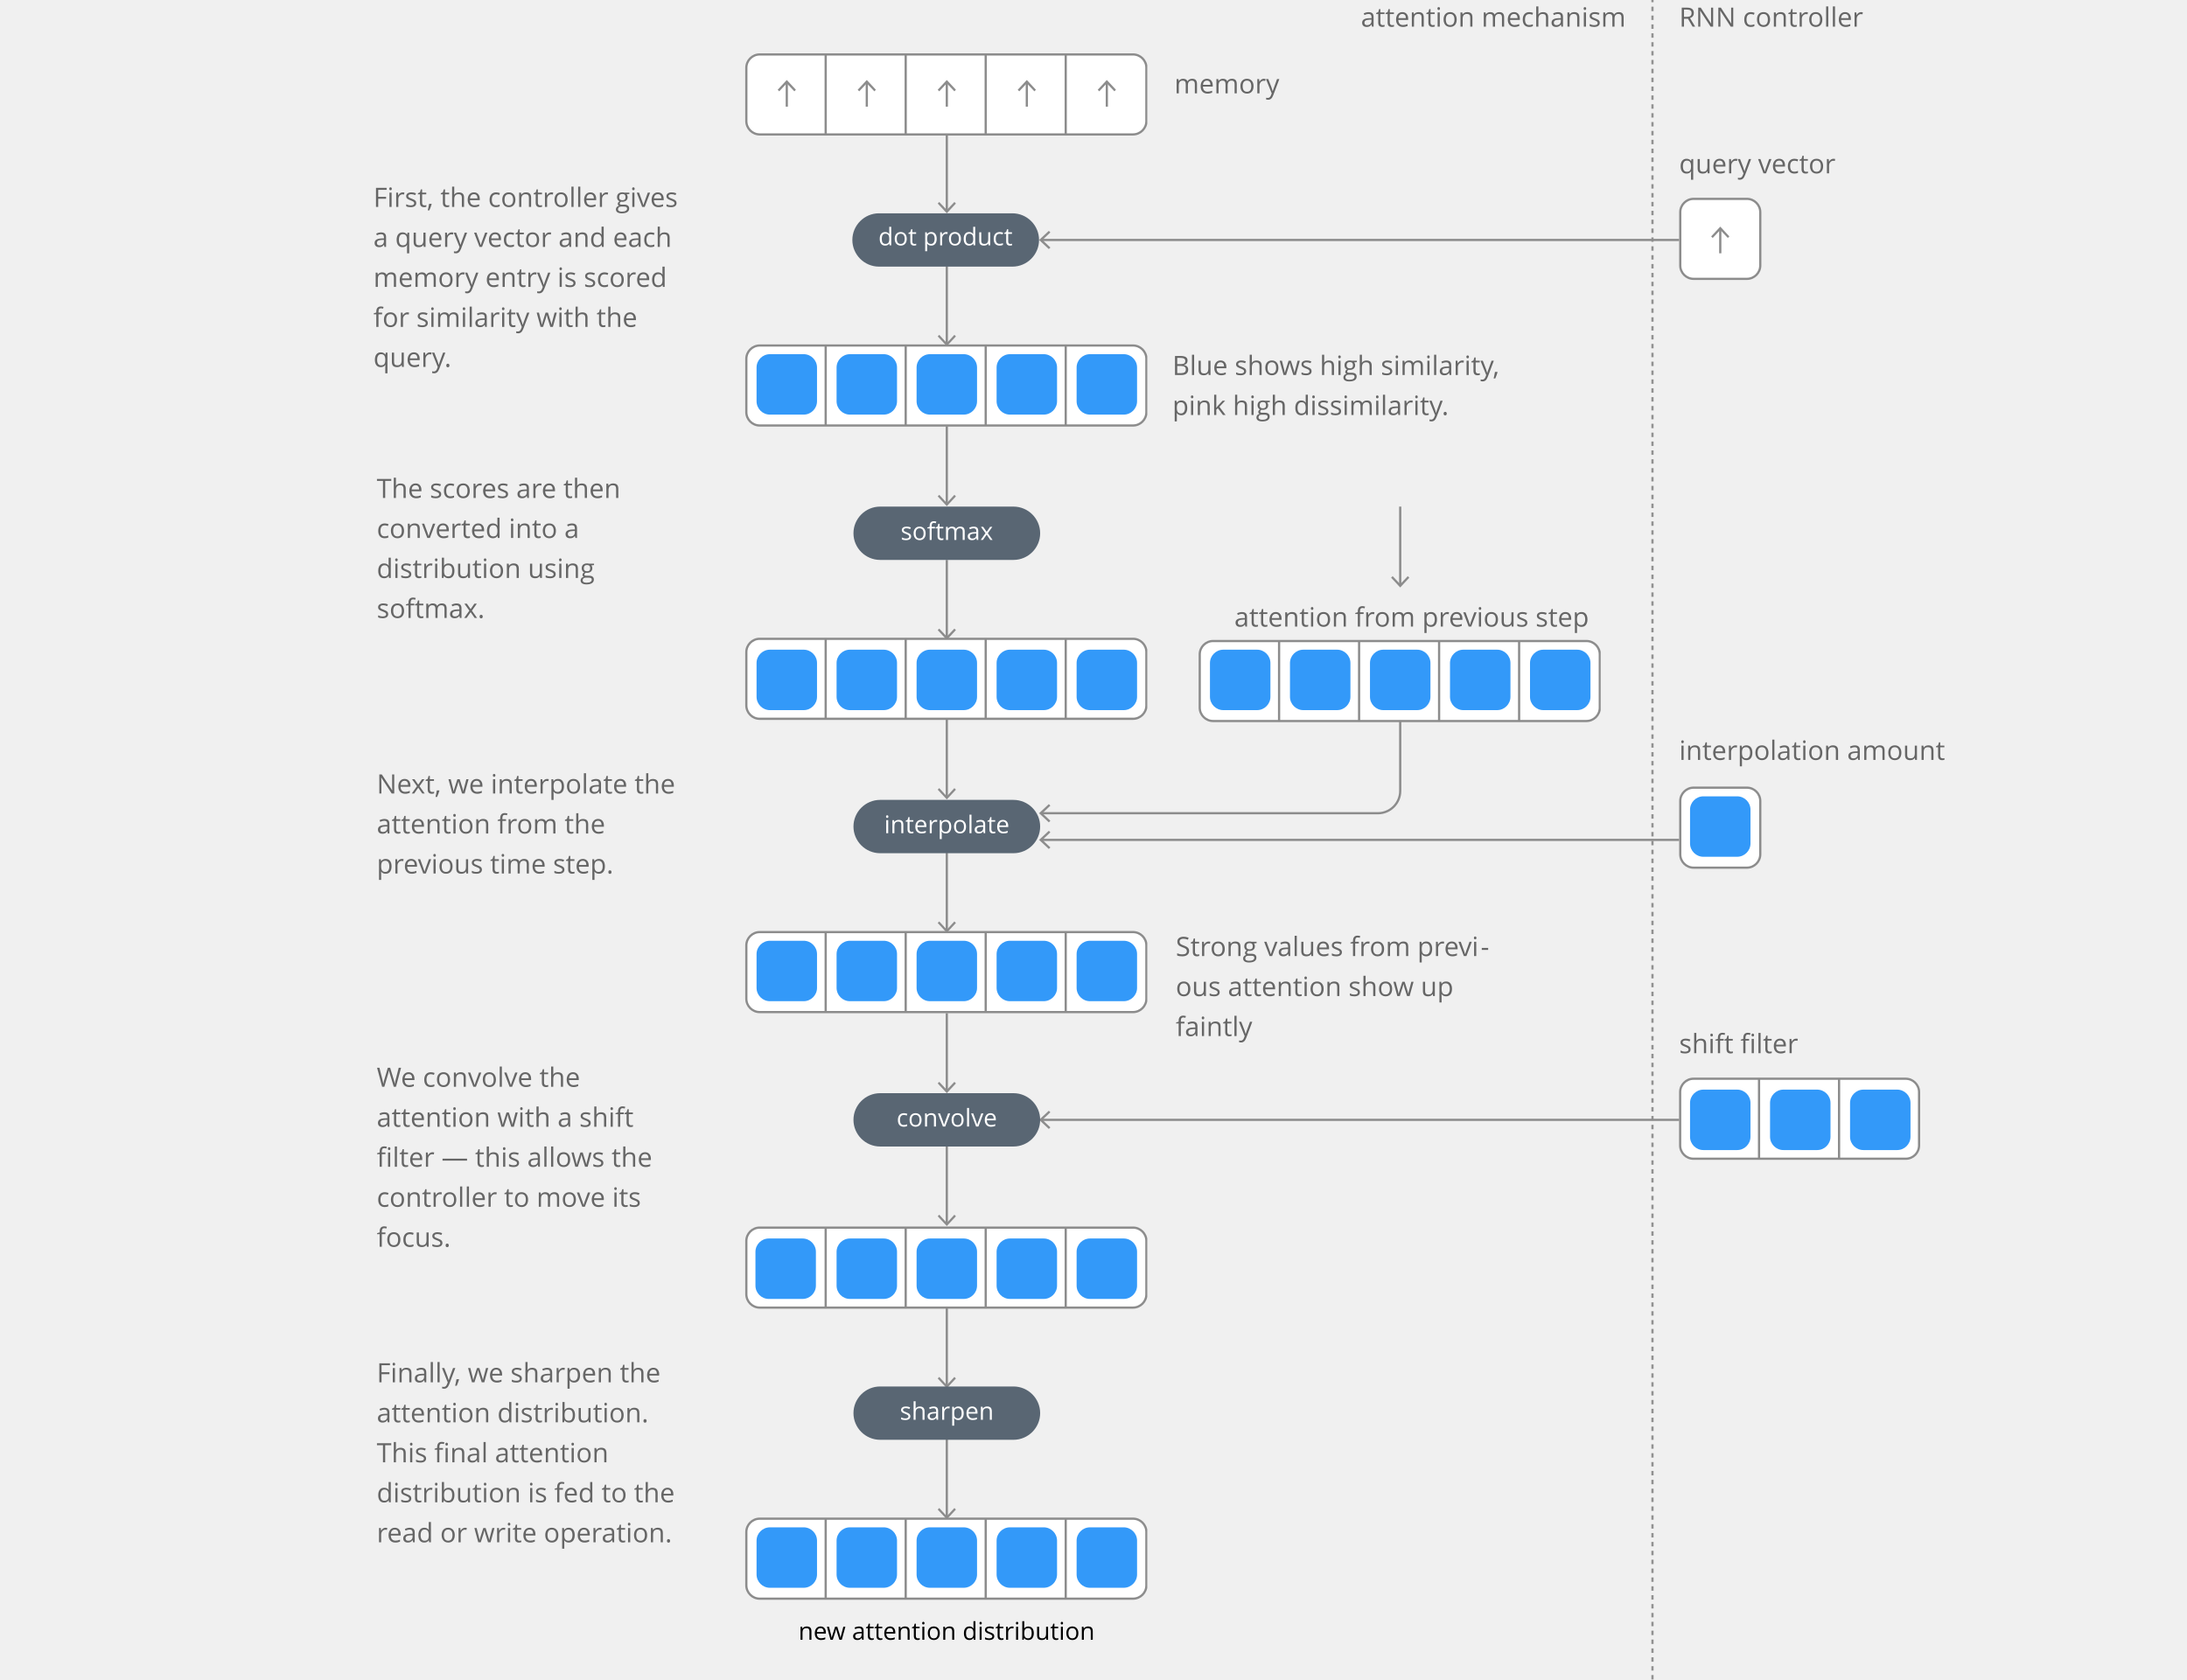
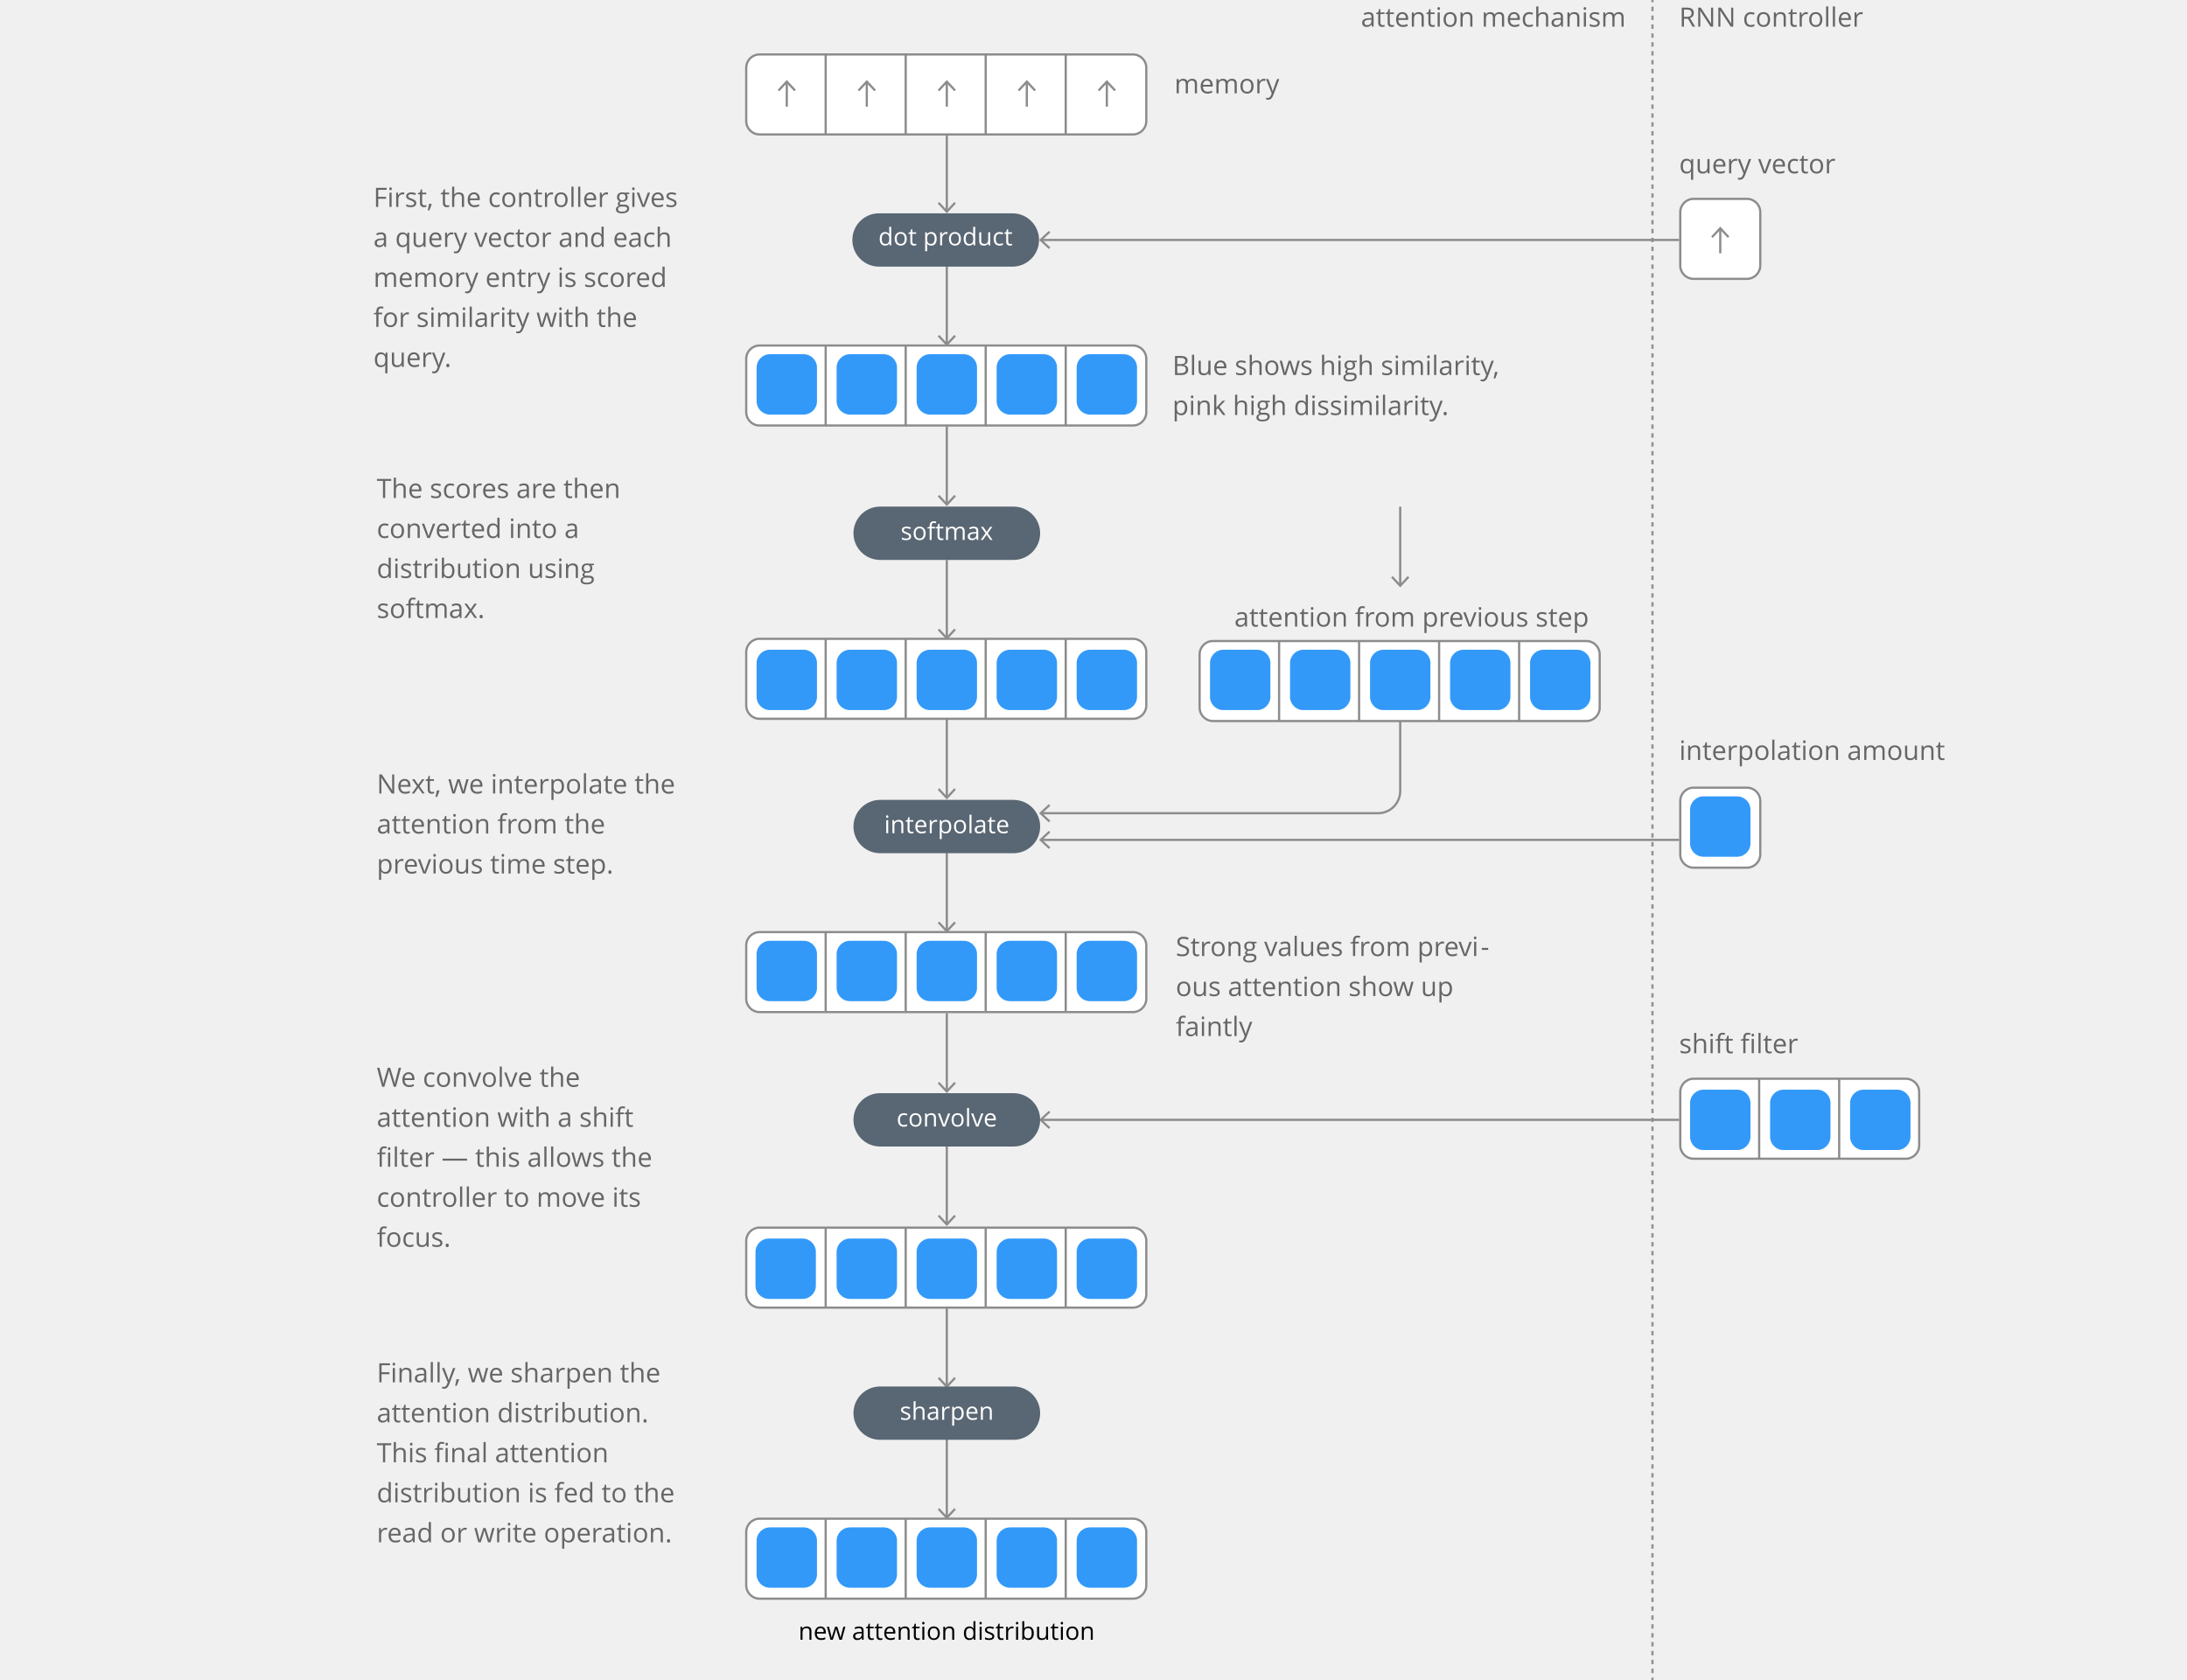
- <svg xmlns="http://www.w3.org/2000/svg" xmlns:xlink="http://www.w3.org/1999/xlink" version="1.1" x="0px" y="0px" width="984px" height="756px" viewBox="0 0 984 756" enable-background="new 0 0 984 756" xml:space="preserve">
-   <symbol id="array-1" viewBox="-18.5 -18.5 37 37">
-     <path fill="#FFFFFF" stroke="#8C8C8C" stroke-miterlimit="10" d="M12-18h-24c-3.3,0-6,2.7-6,6v24c0,3.3,2.7,6,6,6h24   c3.3,0,6-2.7,6-6v-24C18-15.3,15.3-18,12-18z" />
-   </symbol>
-   <symbol id="array-3" viewBox="-57.8 -18.5 108.5 37">
-     <path fill="#FFFFFF" stroke="#8C8C8C" stroke-miterlimit="10" d="M44.2-18h-95.5c-3.3,0-6,2.7-6,6v24c0,3.3,2.7,6,6,6h95.5   c3.3,0,6-2.7,6-6v-24C50.2-15.3,47.6-18,44.2-18z" />
-     <line fill="none" stroke="#8C8C8C" stroke-miterlimit="10" x1="-21.8" y1="-18" x2="-21.8" y2="18" />
-     <line fill="none" stroke="#8C8C8C" stroke-miterlimit="10" x1="14.2" y1="-18" x2="14.2" y2="18" />
-   </symbol>
-   <symbol id="array-5" viewBox="-126.8 -18.5 181 37">
-     <path fill="#FFFFFF" stroke="#8C8C8C" stroke-miterlimit="10" d="M47.8-18h-168c-3.3,0-6,2.7-6,6v24c0,3.3,2.7,6,6,6h168   c3.3,0,6-2.7,6-6v-24C53.8-15.3,51.1-18,47.8-18z" />
-     <line fill="none" stroke="#8C8C8C" stroke-miterlimit="10" x1="-90.5" y1="-18" x2="-90.5" y2="18" />
-     <line fill="none" stroke="#8C8C8C" stroke-miterlimit="10" x1="-54.5" y1="-18" x2="-54.5" y2="18" />
-     <line fill="none" stroke="#8C8C8C" stroke-miterlimit="10" x1="-18.5" y1="-18" x2="-18.5" y2="18" />
-     <line fill="none" stroke="#8C8C8C" stroke-miterlimit="10" x1="17.5" y1="-18" x2="17.5" y2="18" />
-   </symbol>
-   <symbol id="array-positive-value" viewBox="-18 -18 36 36">
-     <polygon opacity="0" fill="#0080F7" points="18,-18 -18,-18 -18,18 18,18  " />
-     <path opacity="0.8" fill="#0080F7" d="M7.6-13.6H-7.6c-3.3,0-6,2.7-6,6V7.6c0,3.3,2.7,6,6,6H7.6c3.3,0,6-2.7,6-6V-7.6   C13.6-10.9,10.9-13.6,7.6-13.6z" />
-   </symbol>
-   <symbol id="array-vector" viewBox="0 -36 36 36">
-     <polygon opacity="0" fill="#0080F7" points="36,-36 0,-36 0,0 36,0  " />
-     <g>
+ <svg xmlns="http://www.w3.org/2000/svg" xmlns:xlink="http://www.w3.org/1999/xlink" id="edges" width="984" height="756" viewBox="0 0 984 756">
+   <defs>
+     <symbol id="array-5" data-name="array-5" viewBox="0 0 181 37">
+       <rect x="0.5" y="0.5" width="180" height="36" rx="6" ry="6" fill="#fff" stroke="#8c8c8c" stroke-miterlimit="10" />
+       <line x1="36.25" y1="36.5" x2="36.25" y2="0.5" fill="none" stroke="#8c8c8c" stroke-miterlimit="10" />
+       <line x1="72.25" y1="36.5" x2="72.25" y2="0.5" fill="none" stroke="#8c8c8c" stroke-miterlimit="10" />
+       <line x1="108.25" y1="36.5" x2="108.25" y2="0.5" fill="none" stroke="#8c8c8c" stroke-miterlimit="10" />
+       <line x1="144.25" y1="36.5" x2="144.25" y2="0.5" fill="none" stroke="#8c8c8c" stroke-miterlimit="10" />
+     </symbol>
+     <symbol id="array-1" data-name="array-1" viewBox="0 0 37 37">
+       <rect x="0.5" y="0.5" width="36" height="36" rx="6" ry="6" fill="#fff" stroke="#8c8c8c" stroke-miterlimit="10" />
+     </symbol>
+     <symbol id="array-3" data-name="array-3" viewBox="0 0 108.5 37">
+       <rect x="0.5" y="0.5" width="107.5" height="36" rx="6" ry="6" fill="#fff" stroke="#8c8c8c" stroke-miterlimit="10" />
+       <line x1="36" y1="36.5" x2="36" y2="0.5" fill="none" stroke="#8c8c8c" stroke-miterlimit="10" />
+       <line x1="72" y1="36.5" x2="72" y2="0.5" fill="none" stroke="#8c8c8c" stroke-miterlimit="10" />
+     </symbol>
+     <symbol id="array-positive-value" data-name="array-positive-value" viewBox="0 0 36 36">
+       <rect width="36" height="36" fill="#0080f7" opacity="0" />
+       <rect x="4.42" y="4.42" width="27.17" height="27.17" rx="6" ry="6" fill="#0080f7" opacity="0.8" />
+     </symbol>
+     <symbol id="array-vector" data-name="array-vector" viewBox="0 0 36 36">
+       <rect width="36" height="36" fill="#0080f7" opacity="0" />
      <g>
-         <line fill="none" stroke="#8C8C8C" stroke-miterlimit="10" x1="18" y1="-24" x2="18" y2="-13.1" />
-         <g>
-           <polygon fill="#8C8C8C" points="22.1,-16.4 21.4,-17.1 18,-13.5 14.6,-17.1 13.9,-16.4 18,-12     " />
-         </g>
+         <line x1="18" y1="24" x2="18" y2="13.08" fill="none" stroke="#8c8c8c" stroke-miterlimit="10" />
+         <polygon points="22.09 16.4 21.36 17.08 18 13.47 14.64 17.08 13.91 16.4 18 12 22.09 16.4" fill="#8c8c8c" />
      </g>
-     </g>
-   </symbol>
-   <symbol id="op-bg" viewBox="-11.2 -11.2 22.5 22.5">
-     <path fill="#798294" d="M11.2,0c0-6.2-5-11.2-11.2-11.2S-11.2-6.2-11.2,0s5,11.2,11.2,11.2S11.2,6.2,11.2,0z" />
-   </symbol>
-   <symbol id="rnn-bg" viewBox="-21.5 -26.5 48 48">
-     <path fill="#798294" d="M20.5-26.5h-36c-3.3,0-6,2.7-6,6v36c0,3.3,2.7,6,6,6h36c3.3,0,6-2.7,6-6v-36C26.5-23.8,23.8-26.5,20.5-26.5   z" />
-   </symbol>
-   <g id="background">
- </g>
-   <g id="edges">
-     <g>
-       <g>
-         <line fill="none" stroke="#919191" stroke-miterlimit="10" x1="743.5" y1="0" x2="743.5" y2="1" />
-         <line fill="none" stroke="#919191" stroke-miterlimit="10" stroke-dasharray="1.997,1.997" x1="743.5" y1="3" x2="743.5" y2="769" />
-       </g>
-     </g>
-     <g>
-       <g>
-         <line fill="none" stroke="#8C8C8C" stroke-miterlimit="10" x1="426" y1="60" x2="426" y2="94.9" />
-         <g>
-           <polygon fill="#8C8C8C" points="421.9,91.6 422.6,90.9 426,94.5 429.4,90.9 430.1,91.6 426,96     " />
-         </g>
-       </g>
-     </g>
-     <g>
-       <g>
-         <line fill="none" stroke="#8C8C8C" stroke-miterlimit="10" x1="755.5" y1="108" x2="468.6" y2="108" />
-         <g>
-           <polygon fill="#8C8C8C" points="471.9,103.9 472.6,104.6 469,108 472.6,111.4 471.9,112.1 467.5,108     " />
-         </g>
-       </g>
-     </g>
-     <g>
-       <g>
-         <line fill="none" stroke="#8C8C8C" stroke-miterlimit="10" x1="755.5" y1="378" x2="468.6" y2="378" />
-         <g>
-           <polygon fill="#8C8C8C" points="471.9,373.9 472.6,374.6 469,378 472.6,381.4 471.9,382.1 467.5,378     " />
-         </g>
-       </g>
-     </g>
-     <g>
-       <g>
-         <line fill="none" stroke="#8C8C8C" stroke-miterlimit="10" x1="755.5" y1="504" x2="468.6" y2="504" />
-         <g>
-           <polygon fill="#8C8C8C" points="471.9,499.9 472.6,500.6 469,504 472.6,507.4 471.9,508.1 467.5,504     " />
-         </g>
-       </g>
-     </g>
-     <g>
-       <g>
-         <line fill="none" stroke="#8C8C8C" stroke-miterlimit="10" x1="426" y1="119.8" x2="426" y2="154.7" />
-         <g>
-           <polygon fill="#8C8C8C" points="421.9,151.4 422.6,150.7 426,154.4 429.4,150.7 430.1,151.4 426,155.8     " />
-         </g>
-       </g>
-     </g>
-     <g>
-       <g>
-         <line fill="none" stroke="#8C8C8C" stroke-miterlimit="10" x1="426" y1="191.8" x2="426" y2="226.7" />
-         <g>
-           <polygon fill="#8C8C8C" points="421.9,223.4 422.6,222.7 426,226.4 429.4,222.7 430.1,223.4 426,227.8     " />
-         </g>
-       </g>
-     </g>
-     <g>
-       <g>
-         <line fill="none" stroke="#8C8C8C" stroke-miterlimit="10" x1="426" y1="252" x2="426" y2="286.9" />
-         <g>
-           <polygon fill="#8C8C8C" points="421.9,283.6 422.6,282.9 426,286.5 429.4,282.9 430.1,283.6 426,288     " />
-         </g>
-       </g>
-     </g>
-     <g>
-       <g>
-         <line fill="none" stroke="#8C8C8C" stroke-miterlimit="10" x1="630" y1="228" x2="630" y2="263.3" />
-         <g>
-           <polygon fill="#8C8C8C" points="625.9,260 626.6,259.3 630,262.9 633.4,259.3 634.1,260 630,264.4     " />
-         </g>
-       </g>
-     </g>
-     <g>
-       <g>
-         <line fill="none" stroke="#8C8C8C" stroke-miterlimit="10" x1="426" y1="323.8" x2="426" y2="358.7" />
-         <g>
-           <polygon fill="#8C8C8C" points="421.9,355.4 422.6,354.7 426,358.4 429.4,354.7 430.1,355.4 426,359.8     " />
-         </g>
-       </g>
-     </g>
-     <g>
-       <g>
-         <line fill="none" stroke="#8C8C8C" stroke-miterlimit="10" x1="426" y1="383.8" x2="426" y2="418.7" />
-         <g>
-           <polygon fill="#8C8C8C" points="421.9,415.4 422.6,414.7 426,418.4 429.4,414.7 430.1,415.4 426,419.8     " />
-         </g>
-       </g>
-     </g>
-     <g>
-       <g>
-         <line fill="none" stroke="#8C8C8C" stroke-miterlimit="10" x1="426" y1="456" x2="426" y2="490.9" />
-         <g>
-           <polygon fill="#8C8C8C" points="421.9,487.6 422.6,486.9 426,490.5 429.4,486.9 430.1,487.6 426,492     " />
-         </g>
-       </g>
-     </g>
-     <g>
-       <g>
-         <line fill="none" stroke="#8C8C8C" stroke-miterlimit="10" x1="426" y1="515.8" x2="426" y2="550.7" />
-         <g>
-           <polygon fill="#8C8C8C" points="421.9,547.4 422.6,546.7 426,550.4 429.4,546.7 430.1,547.4 426,551.8     " />
-         </g>
-       </g>
-     </g>
-     <g>
-       <g>
-         <line fill="none" stroke="#8C8C8C" stroke-miterlimit="10" x1="426" y1="588.8" x2="426" y2="623.7" />
-         <g>
-           <polygon fill="#8C8C8C" points="421.9,620.4 422.6,619.7 426,623.4 429.4,619.7 430.1,620.4 426,624.8     " />
-         </g>
-       </g>
-     </g>
-     <g>
-       <g>
-         <line fill="none" stroke="#8C8C8C" stroke-miterlimit="10" x1="426" y1="647.8" x2="426" y2="682.7" />
-         <g>
-           <polygon fill="#8C8C8C" points="421.9,679.4 422.6,678.7 426,682.4 429.4,678.7 430.1,679.4 426,683.8     " />
-         </g>
-       </g>
-     </g>
-     <g>
-       <g>
-         <path fill="none" stroke="#8C8C8C" stroke-miterlimit="10" d="M630,324v32c0,5.5-4.5,10-10,10H468.6" />
-         <g>
-           <polygon fill="#8C8C8C" points="471.9,361.9 472.6,362.6 469,366 472.6,369.4 471.9,370.1 467.5,366     " />
-         </g>
-       </g>
-     </g>
-   </g>
-   <g id="nodes">
-     <use xlink:href="#array-5" width="181" height="37" id="XMLID_62_" x="-126.8" y="-18.5" transform="matrix(1 0 0 -1 462 305.5)" overflow="visible" />
-     <use xlink:href="#array-5" width="181" height="37" x="-126.8" y="-18.5" transform="matrix(1 0 0 -1 666 306.5)" overflow="visible" />
-     <use xlink:href="#array-5" width="181" height="37" x="-126.8" y="-18.5" transform="matrix(1 0 0 -1 462 437.5)" overflow="visible" />
-     <use xlink:href="#array-5" width="181" height="37" x="-126.8" y="-18.5" transform="matrix(1 0 0 -1 462 570.5)" overflow="visible" />
-     <use xlink:href="#array-5" width="181" height="37" x="-126.8" y="-18.5" transform="matrix(1 0 0 -1 462 701.5)" overflow="visible" />
-     <use xlink:href="#array-1" width="37" height="37" x="-18.5" y="-18.5" transform="matrix(1 0 0 -1 774 372.5)" overflow="visible" />
-     <use xlink:href="#array-3" width="108.5" height="37" id="XMLID_27_" x="-57.8" y="-18.5" transform="matrix(1 0 0 -1 813.25 503.5)" overflow="visible" />
-     <use xlink:href="#array-5" width="181" height="37" x="-126.8" y="-18.5" transform="matrix(1 0 0 -1 462 173.5)" overflow="visible" />
-     <use xlink:href="#array-positive-value" width="36" height="36" x="-18" y="-18" transform="matrix(1 0 0 -1 354 173)" overflow="visible" />
-     <use xlink:href="#array-positive-value" width="36" height="36" x="-18" y="-18" transform="matrix(1 0 0 -1 390 173)" overflow="visible" />
-     <use xlink:href="#array-positive-value" width="36" height="36" x="-18" y="-18" transform="matrix(1 0 0 -1 426 173)" overflow="visible" />
-     <use xlink:href="#array-positive-value" width="36" height="36" x="-18" y="-18" transform="matrix(1 0 0 -1 462 173)" overflow="visible" />
-     <use xlink:href="#array-positive-value" width="36" height="36" x="-18" y="-18" transform="matrix(1 0 0 -1 498 173)" overflow="visible" />
-     <use xlink:href="#array-5" width="181" height="37" x="-126.8" y="-18.5" transform="matrix(1 0 0 -1 462 42.5)" overflow="visible" />
-     <g id="XMLID_59_">
-       <g>
-         <path fill="#596673" d="M467.5,108c0,6.6-5.4,12-12,12h-60c-6.6,0-12-5.4-12-12s5.4-12,12-12h60C462.1,96,467.5,101.4,467.5,108     L467.5,108z" />
-       </g>
-     </g>
-     <g id="XMLID_52_">
-       <g>
-         <path fill="#596673" d="M468,240c0,6.6-5.4,12-12,12h-60c-6.6,0-12-5.4-12-12s5.4-12,12-12h60C462.6,228,468,233.4,468,240     L468,240z" />
-       </g>
-     </g>
-     <use xlink:href="#array-positive-value" width="36" height="36" x="-18" y="-18" transform="matrix(1 0 0 -1 354 306)" overflow="visible" />
-     <use xlink:href="#array-positive-value" width="36" height="36" x="-18" y="-18" transform="matrix(1 0 0 -1 390 306)" overflow="visible" />
-     <use xlink:href="#array-positive-value" width="36" height="36" x="-18" y="-18" transform="matrix(1 0 0 -1 426 306)" overflow="visible" />
-     <use xlink:href="#array-positive-value" width="36" height="36" x="-18" y="-18" transform="matrix(1 0 0 -1 462 306)" overflow="visible" />
-     <use xlink:href="#array-positive-value" width="36" height="36" id="XMLID_25_" x="-18" y="-18" transform="matrix(1 0 0 -1 498 306)" overflow="visible" />
-     <use xlink:href="#array-positive-value" width="36" height="36" x="-18" y="-18" transform="matrix(1 0 0 -1 558 306)" overflow="visible" />
-     <use xlink:href="#array-positive-value" width="36" height="36" x="-18" y="-18" transform="matrix(1 0 0 -1 774 504)" overflow="visible" />
-     <use xlink:href="#array-positive-value" width="36" height="36" x="-18" y="-18" transform="matrix(1 0 0 -1 810 504)" overflow="visible" />
-     <use xlink:href="#array-positive-value" width="36" height="36" x="-18" y="-18" transform="matrix(1 0 0 -1 846 504)" overflow="visible" />
-     <use xlink:href="#array-positive-value" width="36" height="36" x="-18" y="-18" transform="matrix(1 0 0 -1 774 372)" overflow="visible" />
-     <use xlink:href="#array-positive-value" width="36" height="36" x="-18" y="-18" transform="matrix(1 0 0 -1 594 306)" overflow="visible" />
-     <use xlink:href="#array-positive-value" width="36" height="36" x="-18" y="-18" transform="matrix(1 0 0 -1 630 306)" overflow="visible" />
-     <use xlink:href="#array-positive-value" width="36" height="36" x="-18" y="-18" transform="matrix(1 0 0 -1 666 306)" overflow="visible" />
-     <use xlink:href="#array-positive-value" width="36" height="36" x="-18" y="-18" transform="matrix(1 0 0 -1 702 306)" overflow="visible" />
-     <g id="XMLID_50_">
-       <g>
-         <path fill="#596673" d="M468,372c0,6.6-5.4,12-12,12h-60c-6.6,0-12-5.4-12-12s5.4-12,12-12h60C462.6,360,468,365.4,468,372     L468,372z" />
-       </g>
-     </g>
-     <use xlink:href="#array-positive-value" width="36" height="36" x="-18" y="-18" transform="matrix(1 0 0 -1 354 437)" overflow="visible" />
-     <use xlink:href="#array-positive-value" width="36" height="36" x="-18" y="-18" transform="matrix(1 0 0 -1 390 437)" overflow="visible" />
-     <use xlink:href="#array-positive-value" width="36" height="36" x="-18" y="-18" transform="matrix(1 0 0 -1 426 437)" overflow="visible" />
-     <use xlink:href="#array-positive-value" width="36" height="36" x="-18" y="-18" transform="matrix(1 0 0 -1 462 437)" overflow="visible" />
-     <use xlink:href="#array-positive-value" width="36" height="36" x="-18" y="-18" transform="matrix(1 0 0 -1 498 437)" overflow="visible" />
-     <g id="XMLID_49_">
-       <g>
-         <path fill="#596673" d="M468,504c0,6.6-5.4,12-12,12h-60c-6.6,0-12-5.4-12-12s5.4-12,12-12h60C462.6,492,468,497.4,468,504     L468,504z" />
-       </g>
-     </g>
-     <use xlink:href="#array-positive-value" width="36" height="36" x="-18" y="-18" transform="matrix(1 0 0 -1 353.5 571)" overflow="visible" />
-     <use xlink:href="#array-positive-value" width="36" height="36" x="-18" y="-18" transform="matrix(1 0 0 -1 390 571)" overflow="visible" />
-     <use xlink:href="#array-positive-value" width="36" height="36" x="-18" y="-18" transform="matrix(1 0 0 -1 426 571)" overflow="visible" />
-     <use xlink:href="#array-positive-value" width="36" height="36" x="-18" y="-18" transform="matrix(1 0 0 -1 462 571)" overflow="visible" />
-     <use xlink:href="#array-positive-value" width="36" height="36" x="-18" y="-18" transform="matrix(1 0 0 -1 498 571)" overflow="visible" />
-     <g id="XMLID_48_">
-       <g>
-         <path fill="#596673" d="M468,636c0,6.6-5.4,12-12,12h-60c-6.6,0-12-5.4-12-12s5.4-12,12-12h60C462.6,624,468,629.4,468,636     L468,636z" />
-       </g>
-     </g>
-     <use xlink:href="#array-positive-value" width="36" height="36" x="-18" y="-18" transform="matrix(1 0 0 -1 354 701)" overflow="visible" />
-     <use xlink:href="#array-positive-value" width="36" height="36" x="-18" y="-18" transform="matrix(1 0 0 -1 390 701)" overflow="visible" />
-     <use xlink:href="#array-positive-value" width="36" height="36" x="-18" y="-18" transform="matrix(1 0 0 -1 426 701)" overflow="visible" />
-     <use xlink:href="#array-positive-value" width="36" height="36" x="-18" y="-18" transform="matrix(1 0 0 -1 462 701)" overflow="visible" />
-     <use xlink:href="#array-positive-value" width="36" height="36" x="-18" y="-18" transform="matrix(1 0 0 -1 498 701)" overflow="visible" />
-     <use xlink:href="#array-1" width="37" height="37" x="-18.5" y="-18.5" transform="matrix(1 0 0 -1 774 107.5)" overflow="visible" />
-     <g>
-       <rect x="168" y="84" fill="none" width="144" height="93" />
-       <text transform="matrix(1 0 0 1 168 93.1201)">
-         <tspan x="0" y="0" fill="#666666" font-family="'OpenSans'" font-size="12px">First, the controller gives </tspan>
-         <tspan x="0" y="18" fill="#666666" font-family="'OpenSans'" font-size="12px">a query vector and each </tspan>
-         <tspan x="0" y="36" fill="#666666" font-family="'OpenSans'" font-size="12px">memory entry is scored </tspan>
-         <tspan x="0" y="54" fill="#666666" font-family="'OpenSans'" font-size="12px">for similarity with the </tspan>
-         <tspan x="0" y="72" fill="#666666" font-family="'OpenSans'" font-size="12px">query.</tspan>
-       </text>
-     </g>
-     <g>
-       <rect x="169.5" y="215" fill="none" width="140.6" height="79" />
-       <text transform="matrix(1 0 0 1 169.5 224.1201)">
-         <tspan x="0" y="0" fill="#666666" font-family="'OpenSans'" font-size="12px">The scores are then </tspan>
-         <tspan x="0" y="18" fill="#666666" font-family="'OpenSans'" font-size="12px">converted into a </tspan>
-         <tspan x="0" y="36" fill="#666666" font-family="'OpenSans'" font-size="12px">distribution using </tspan>
-         <tspan x="0" y="54" fill="#666666" font-family="'OpenSans'" font-size="12px">softmax.</tspan>
-       </text>
-     </g>
-     <g>
-       <rect x="169.5" y="348" fill="none" width="141.3" height="98" />
-       <text transform="matrix(1 0 0 1 169.5 357.1201)">
-         <tspan x="0" y="0" fill="#666666" font-family="'OpenSans'" font-size="12px">Next, we interpolate the </tspan>
-         <tspan x="0" y="18" fill="#666666" font-family="'OpenSans'" font-size="12px">attention from the </tspan>
-         <tspan x="0" y="36" fill="#666666" font-family="'OpenSans'" font-size="12px">previous time step. </tspan>
-       </text>
-     </g>
-     <g>
-       <rect x="169.5" y="480" fill="none" width="140.6" height="150" />
-       <text transform="matrix(1 0 0 1 169.5 489.1201)">
-         <tspan x="0" y="0" fill="#666666" font-family="'OpenSans'" font-size="12px">We convolve the </tspan>
-         <tspan x="0" y="18" fill="#666666" font-family="'OpenSans'" font-size="12px">attention with a shift </tspan>
-         <tspan x="0" y="36" fill="#666666" font-family="'OpenSans'" font-size="12px">filter — this allows the </tspan>
-         <tspan x="0" y="54" fill="#666666" font-family="'OpenSans'" font-size="12px">controller to move its </tspan>
-         <tspan x="0" y="72" fill="#666666" font-family="'OpenSans'" font-size="12px">focus.</tspan>
-       </text>
-     </g>
-     <g>
-       <rect x="169.5" y="613" fill="none" width="142" height="125" />
-       <text transform="matrix(1 0 0 1 169.5 622.1201)">
-         <tspan x="0" y="0" fill="#666666" font-family="'OpenSans'" font-size="12px">Finally, we sharpen the </tspan>
-         <tspan x="0" y="18" fill="#666666" font-family="'OpenSans'" font-size="12px">attention distribution. </tspan>
-         <tspan x="0" y="36" fill="#666666" font-family="'OpenSans'" font-size="12px">This final attention </tspan>
-         <tspan x="0" y="54" fill="#666666" font-family="'OpenSans'" font-size="12px">distribution is fed to the </tspan>
-         <tspan x="0" y="72" fill="#666666" font-family="'OpenSans'" font-size="12px">read or write operation.</tspan>
-       </text>
-     </g>
-     <g>
-       <text transform="matrix(1 0 0 1 397.7909 375.0002)" fill="#FFFFFF" font-family="'OpenSans'" font-size="11px">interpolate</text>
-     </g>
-     <g>
-       <text transform="matrix(1 0 0 1 403.3739 507.0002)" fill="#FFFFFF" font-family="'OpenSans'" font-size="11px">convolve</text>
-     </g>
-     <g>
-       <text transform="matrix(1 0 0 1 404.8647 639.0002)" fill="#FFFFFF" font-family="'OpenSans'" font-size="11px">sharpen</text>
-     </g>
-     <g>
-       <text transform="matrix(1 0 0 1 405.1923 243.0001)" fill="#FFFFFF" font-family="'OpenSans'" font-size="11px">softmax</text>
-     </g>
-     <g>
-       <rect x="383.5" y="102" fill="none" width="84" height="24" />
-       <text transform="matrix(1 0 0 1 395.1931 110.4263)" fill="#FFFFFF" font-family="'OpenSans'" font-size="11px">dot product</text>
-     </g>
-     <use xlink:href="#array-vector" width="36" height="36" y="-36" transform="matrix(1 0 0 -1 756 90)" overflow="visible" />
-     <use xlink:href="#array-vector" width="36" height="36" y="-36" transform="matrix(1 0 0 -1 336 24)" overflow="visible" />
-     <use xlink:href="#array-vector" width="36" height="36" y="-36" transform="matrix(1 0 0 -1 372 24)" overflow="visible" />
-     <use xlink:href="#array-vector" width="36" height="36" y="-36" transform="matrix(1 0 0 -1 408 24)" overflow="visible" />
-     <use xlink:href="#array-vector" width="36" height="36" y="-36" transform="matrix(1 0 0 -1 444 24)" overflow="visible" />
-     <use xlink:href="#array-vector" width="36" height="36" y="-36" transform="matrix(1 0 0 -1 480 24)" overflow="visible" />
-   </g>
-   <g id="text">
-     <g>
-       <text transform="matrix(1 0 0 1 528.375 42.0001)" fill="#666666" font-family="'OpenSans'" font-size="12px">memory</text>
-     </g>
-     <g>
-       <rect x="527.5" y="158.5" fill="none" width="172.7" height="51.5" />
-       <text transform="matrix(1 0 0 1 527.5 168.7743)">
-         <tspan x="0" y="0" fill="#666666" font-family="'OpenSans'" font-size="12px">Blue shows high similarity, </tspan>
-         <tspan x="0" y="18" fill="#666666" font-family="'OpenSans'" font-size="12px">pink high dissimilarity.</tspan>
-       </text>
-     </g>
-     <g>
-       <text transform="matrix(1 0 0 1 755.5 342.0001)" fill="#666666" font-family="'OpenSans'" font-size="12px">interpolation amount</text>
-     </g>
-     <g>
-       <text transform="matrix(1 0 0 1 755.5001 474.0002)" fill="#666666" font-family="'OpenSans'" font-size="12px">shift filter</text>
-     </g>
-     <g>
-       <text transform="matrix(1 0 0 1 755.5 12.0001)" fill="#666666" font-family="'OpenSans'" font-size="12px">RNN controller</text>
-     </g>
-     <g>
-       <text transform="matrix(1 0 0 1 612.3203 12.0001)" fill="#666666" font-family="'OpenSans'" font-size="12px">attention mechanism</text>
-     </g>
-     <g>
-       <text transform="matrix(1 0 0 1 755.5 78.0001)" fill="#666666" font-family="'OpenSans'" font-size="12px">query vector</text>
-     </g>
-     <g>
-       <text transform="matrix(1 0 0 1 555.3641 281.9999)" fill="#666666" font-family="'OpenSans'" font-size="12px">attention from previous step</text>
-     </g>
-     <g>
-       <text transform="matrix(1 0 0 1 359.2295 738.0002)" font-family="'OpenSans'" font-size="11px">new attention distribution</text>
-     </g>
-     <g>
-       <rect x="529" y="420" fill="none" width="142.5" height="54.6" />
-       <text transform="matrix(1 0 0 1 529 430.2832)">
-         <tspan x="0" y="0" fill="#666666" font-family="'OpenSans'" font-size="12px">Strong values from previ</tspan>
-         <tspan x="137.2" y="0" fill="#666666" font-family="'OpenSans'" font-size="12px">-</tspan>
-         <tspan x="0" y="18" fill="#666666" font-family="'OpenSans'" font-size="12px">ous attention show up </tspan>
-         <tspan x="0" y="36" fill="#666666" font-family="'OpenSans'" font-size="12px">faintly</tspan>
-       </text>
-     </g>
-   </g>
-   <g id="images">
- </g>
+     </symbol>
+   </defs>
+   <g>
+     <line x1="743.5" x2="743.5" y2="1" fill="none" stroke="#919191" stroke-miterlimit="10" />
+     <line x1="743.5" y1="3" x2="743.5" y2="769" fill="none" stroke="#919191" stroke-miterlimit="10" stroke-dasharray="2 2" />
+   </g>
+   <g>
+     <line x1="426" y1="60" x2="426" y2="94.92" fill="none" stroke="#8c8c8c" stroke-miterlimit="10" />
+     <polygon points="421.91 91.6 422.64 90.92 426 94.53 429.36 90.92 430.09 91.6 426 96 421.91 91.6" fill="#8c8c8c" />
+   </g>
+   <g>
+     <line x1="755.5" y1="108" x2="468.58" y2="108" fill="none" stroke="#8c8c8c" stroke-miterlimit="10" />
+     <polygon points="471.9 103.91 472.58 104.64 468.97 108 472.58 111.36 471.9 112.09 467.5 108 471.9 103.91" fill="#8c8c8c" />
+   </g>
+   <g>
+     <line x1="755.5" y1="378" x2="468.58" y2="378" fill="none" stroke="#8c8c8c" stroke-miterlimit="10" />
+     <polygon points="471.9 373.91 472.58 374.64 468.97 378 472.58 381.36 471.9 382.09 467.5 378 471.9 373.91" fill="#8c8c8c" />
+   </g>
+   <g>
+     <line x1="755.5" y1="504" x2="468.58" y2="504" fill="none" stroke="#8c8c8c" stroke-miterlimit="10" />
+     <polygon points="471.9 499.91 472.58 500.64 468.97 504 472.58 507.36 471.9 508.09 467.5 504 471.9 499.91" fill="#8c8c8c" />
+   </g>
+   <g>
+     <line x1="426" y1="119.82" x2="426" y2="154.74" fill="none" stroke="#8c8c8c" stroke-miterlimit="10" />
+     <polygon points="421.91 151.43 422.64 150.74 426 154.35 429.36 150.74 430.09 151.43 426 155.82 421.91 151.43" fill="#8c8c8c" />
+   </g>
+   <g>
+     <line x1="426" y1="191.82" x2="426" y2="226.74" fill="none" stroke="#8c8c8c" stroke-miterlimit="10" />
+     <polygon points="421.91 223.43 422.64 222.74 426 226.35 429.36 222.74 430.09 223.43 426 227.82 421.91 223.43" fill="#8c8c8c" />
+   </g>
+   <g>
+     <line x1="426" y1="252" x2="426" y2="286.92" fill="none" stroke="#8c8c8c" stroke-miterlimit="10" />
+     <polygon points="421.91 283.6 422.64 282.92 426 286.53 429.36 282.92 430.09 283.6 426 288 421.91 283.6" fill="#8c8c8c" />
+   </g>
+   <g>
+     <line x1="630" y1="228" x2="630" y2="263.27" fill="none" stroke="#8c8c8c" stroke-miterlimit="10" />
+     <polygon points="625.91 259.96 626.64 259.27 630 262.88 633.36 259.27 634.09 259.96 630 264.35 625.91 259.96" fill="#8c8c8c" />
+   </g>
+   <g>
+     <line x1="426" y1="323.82" x2="426" y2="358.74" fill="none" stroke="#8c8c8c" stroke-miterlimit="10" />
+     <polygon points="421.91 355.43 422.64 354.74 426 358.36 429.36 354.74 430.09 355.43 426 359.82 421.91 355.43" fill="#8c8c8c" />
+   </g>
+   <g>
+     <line x1="426" y1="383.82" x2="426" y2="418.74" fill="none" stroke="#8c8c8c" stroke-miterlimit="10" />
+     <polygon points="421.91 415.43 422.64 414.74 426 418.36 429.36 414.74 430.09 415.43 426 419.82 421.91 415.43" fill="#8c8c8c" />
+   </g>
+   <g>
+     <line x1="426" y1="456" x2="426" y2="490.92" fill="none" stroke="#8c8c8c" stroke-miterlimit="10" />
+     <polygon points="421.91 487.6 422.64 486.92 426 490.53 429.36 486.92 430.09 487.6 426 492 421.91 487.6" fill="#8c8c8c" />
+   </g>
+   <g>
+     <line x1="426" y1="515.82" x2="426" y2="550.74" fill="none" stroke="#8c8c8c" stroke-miterlimit="10" />
+     <polygon points="421.91 547.42 422.64 546.74 426 550.36 429.36 546.74 430.09 547.42 426 551.82 421.91 547.42" fill="#8c8c8c" />
+   </g>
+   <g>
+     <line x1="426" y1="588.82" x2="426" y2="623.74" fill="none" stroke="#8c8c8c" stroke-miterlimit="10" />
+     <polygon points="421.91 620.42 422.64 619.74 426 623.36 429.36 619.74 430.09 620.42 426 624.82 421.91 620.42" fill="#8c8c8c" />
+   </g>
+   <g>
+     <line x1="426" y1="647.82" x2="426" y2="682.74" fill="none" stroke="#8c8c8c" stroke-miterlimit="10" />
+     <polygon points="421.91 679.42 422.64 678.74 426 682.36 429.36 678.74 430.09 679.42 426 683.82 421.91 679.42" fill="#8c8c8c" />
+   </g>
+   <g>
+     <path d="M630,324v32a10,10,0,0,1-10,10H468.58" fill="none" stroke="#8c8c8c" stroke-miterlimit="10" />
+     <polygon points="471.9 361.91 472.58 362.64 468.97 366 472.58 369.36 471.9 370.09 467.5 366 471.9 361.91" fill="#8c8c8c" />
+   </g>
+   <use id="array-5-3" data-name="array-5" width="181" height="37" transform="translate(335.25 287)" xlink:href="#array-5" />
+   <use width="181" height="37" transform="translate(539.25 288)" xlink:href="#array-5" />
+   <use width="181" height="37" transform="translate(335.25 419)" xlink:href="#array-5" />
+   <use width="181" height="37" transform="translate(335.25 552)" xlink:href="#array-5" />
+   <use width="181" height="37" transform="translate(335.25 683)" xlink:href="#array-5" />
+   <use width="37" height="37" transform="translate(755.5 354)" xlink:href="#array-1" />
+   <use id="array-3-3" data-name="array-3" width="108.5" height="37" transform="translate(755.5 485)" xlink:href="#array-3" />
+   <use width="181" height="37" transform="translate(335.25 155)" xlink:href="#array-5" />
+   <use width="36" height="36" transform="translate(336 155)" xlink:href="#array-positive-value" />
+   <use width="36" height="36" transform="translate(372 155)" xlink:href="#array-positive-value" />
+   <use width="36" height="36" transform="translate(408 155)" xlink:href="#array-positive-value" />
+   <use width="36" height="36" transform="translate(444 155)" xlink:href="#array-positive-value" />
+   <use width="36" height="36" transform="translate(480 155)" xlink:href="#array-positive-value" />
+   <use width="181" height="37" transform="translate(335.25 24)" xlink:href="#array-5" />
+   <g id="_Group_" data-name="&lt;Group&gt;">
+     <path d="M467.5,108a12,12,0,0,1-12,12h-60a12,12,0,1,1,0-24h60a12,12,0,0,1,12,12h0Z" fill="#596673" />
+   </g>
+   <g id="_Group_2" data-name="&lt;Group&gt;">
+     <path d="M468,240a12,12,0,0,1-12,12H396a12,12,0,0,1,0-24h60a12,12,0,0,1,12,12h0Z" fill="#596673" />
+   </g>
+   <use width="36" height="36" transform="translate(336 288)" xlink:href="#array-positive-value" />
+   <use width="36" height="36" transform="translate(372 288)" xlink:href="#array-positive-value" />
+   <use width="36" height="36" transform="translate(408 288)" xlink:href="#array-positive-value" />
+   <use width="36" height="36" transform="translate(444 288)" xlink:href="#array-positive-value" />
+   <use id="array-positive-value-21" data-name="array-positive-value" width="36" height="36" transform="translate(480 288)" xlink:href="#array-positive-value" />
+   <use width="36" height="36" transform="translate(540 288)" xlink:href="#array-positive-value" />
+   <use width="36" height="36" transform="translate(756 486)" xlink:href="#array-positive-value" />
+   <use width="36" height="36" transform="translate(792 486)" xlink:href="#array-positive-value" />
+   <use width="36" height="36" transform="translate(828 486)" xlink:href="#array-positive-value" />
+   <use width="36" height="36" transform="translate(756 354)" xlink:href="#array-positive-value" />
+   <use width="36" height="36" transform="translate(576 288)" xlink:href="#array-positive-value" />
+   <use width="36" height="36" transform="translate(612 288)" xlink:href="#array-positive-value" />
+   <use width="36" height="36" transform="translate(648 288)" xlink:href="#array-positive-value" />
+   <use width="36" height="36" transform="translate(684 288)" xlink:href="#array-positive-value" />
+   <g id="_Group_3" data-name="&lt;Group&gt;">
+     <path d="M468,372a12,12,0,0,1-12,12H396a12,12,0,0,1,0-24h60a12,12,0,0,1,12,12h0Z" fill="#596673" />
+   </g>
+   <use width="36" height="36" transform="translate(336 419)" xlink:href="#array-positive-value" />
+   <use width="36" height="36" transform="translate(372 419)" xlink:href="#array-positive-value" />
+   <use width="36" height="36" transform="translate(408 419)" xlink:href="#array-positive-value" />
+   <use width="36" height="36" transform="translate(444 419)" xlink:href="#array-positive-value" />
+   <use width="36" height="36" transform="translate(480 419)" xlink:href="#array-positive-value" />
+   <g id="_Group_4" data-name="&lt;Group&gt;">
+     <path d="M468,504a12,12,0,0,1-12,12H396a12,12,0,0,1,0-24h60a12,12,0,0,1,12,12h0Z" fill="#596673" />
+   </g>
+   <use width="36" height="36" transform="translate(335.5 553)" xlink:href="#array-positive-value" />
+   <use width="36" height="36" transform="translate(372 553)" xlink:href="#array-positive-value" />
+   <use width="36" height="36" transform="translate(408 553)" xlink:href="#array-positive-value" />
+   <use width="36" height="36" transform="translate(444 553)" xlink:href="#array-positive-value" />
+   <use width="36" height="36" transform="translate(480 553)" xlink:href="#array-positive-value" />
+   <g id="_Group_5" data-name="&lt;Group&gt;">
+     <path d="M468,636a12,12,0,0,1-12,12H396a12,12,0,0,1,0-24h60a12,12,0,0,1,12,12h0Z" fill="#596673" />
+   </g>
+   <use width="36" height="36" transform="translate(336 683)" xlink:href="#array-positive-value" />
+   <use width="36" height="36" transform="translate(372 683)" xlink:href="#array-positive-value" />
+   <use width="36" height="36" transform="translate(408 683)" xlink:href="#array-positive-value" />
+   <use width="36" height="36" transform="translate(444 683)" xlink:href="#array-positive-value" />
+   <use width="36" height="36" transform="translate(480 683)" xlink:href="#array-positive-value" />
+   <use width="37" height="37" transform="translate(755.5 89)" xlink:href="#array-1" />
+   <text transform="translate(168 93.12)" font-size="12" fill="#666" font-family="Open Sans">First, the controller gives <tspan x="0" y="18">a query vector and each </tspan>
+     <tspan x="0" y="36">memory entry is scored </tspan>
+     <tspan x="0" y="54">for similarity with the </tspan>
+     <tspan x="0" y="72">query.</tspan>
+   </text>
+   <text transform="translate(169.5 224.12)" font-size="12" fill="#666" font-family="Open Sans">The scores are then <tspan x="0" y="18">converted into a </tspan>
+     <tspan x="0" y="36">distribution using </tspan>
+     <tspan x="0" y="54">softmax.</tspan>
+   </text>
+   <text transform="translate(169.5 357.12)" font-size="12" fill="#666" font-family="Open Sans">Next, we interpolate the <tspan x="0" y="18">attention from the </tspan>
+     <tspan x="0" y="36">previous time step. </tspan>
+   </text>
+   <text transform="translate(169.5 489.12)" font-size="12" fill="#666" font-family="Open Sans">We convolve the <tspan x="0" y="18">attention with a shift </tspan>
+     <tspan x="0" y="36">filter — this allows the </tspan>
+     <tspan x="0" y="54">controller to move its </tspan>
+     <tspan x="0" y="72">focus.</tspan>
+   </text>
+   <text transform="translate(169.5 622.12)" font-size="12" fill="#666" font-family="Open Sans">Finally, we sharpen the <tspan x="0" y="18">attention distribution. </tspan>
+     <tspan x="0" y="36">This final attention </tspan>
+     <tspan x="0" y="54">distribution is fed to the </tspan>
+     <tspan x="0" y="72">read or write operation.</tspan>
+   </text>
+   <text transform="translate(397.79 375)" font-size="11" fill="#fff" font-family="Open Sans">interpolate</text>
+   <text transform="translate(403.37 507)" font-size="11" fill="#fff" font-family="Open Sans">convolve</text>
+   <text transform="translate(404.86 639)" font-size="11" fill="#fff" font-family="Open Sans">sharpen</text>
+   <text transform="translate(405.19 243)" font-size="11" fill="#fff" font-family="Open Sans">softmax</text>
+   <text transform="translate(395.19 110.43)" font-size="11" fill="#fff" font-family="Open Sans">dot product</text>
+   <use width="36" height="36" transform="translate(756 90)" xlink:href="#array-vector" />
+   <use width="36" height="36" transform="translate(336 24)" xlink:href="#array-vector" />
+   <use width="36" height="36" transform="translate(372 24)" xlink:href="#array-vector" />
+   <use width="36" height="36" transform="translate(408 24)" xlink:href="#array-vector" />
+   <use width="36" height="36" transform="translate(444 24)" xlink:href="#array-vector" />
+   <use width="36" height="36" transform="translate(480 24)" xlink:href="#array-vector" />
+   <text transform="translate(528.38 42)" font-size="12" fill="#666" font-family="Open Sans">memory</text>
+   <text transform="translate(527.5 168.77)" font-size="12" fill="#666" font-family="Open Sans">Blue shows high similarity, <tspan x="0" y="18">pink high dissimilarity.</tspan>
+   </text>
+   <text transform="translate(755.5 342)" font-size="12" fill="#666" font-family="Open Sans">interpolation amount</text>
+   <text transform="translate(755.5 474)" font-size="12" fill="#666" font-family="Open Sans">shift filter</text>
+   <text transform="translate(755.5 12)" font-size="12" fill="#666" font-family="Open Sans">RNN controller</text>
+   <text transform="translate(612.32 12)" font-size="12" fill="#666" font-family="Open Sans">attention mechanism</text>
+   <text transform="translate(755.5 78)" font-size="12" fill="#666" font-family="Open Sans">query vector</text>
+   <text transform="translate(555.36 282)" font-size="12" fill="#666" font-family="Open Sans">attention from previous step</text>
+   <text transform="translate(359.23 738)" font-size="11" font-family="Open Sans">new attention distribution</text>
+   <text transform="translate(529 430.28)" font-size="12" fill="#666" font-family="Open Sans">Strong values from previ<tspan x="137.21" y="0">-</tspan>
+     <tspan x="0" y="18">ous attention show up </tspan>
+     <tspan x="0" y="36">faintly</tspan>
+   </text>
</svg>
